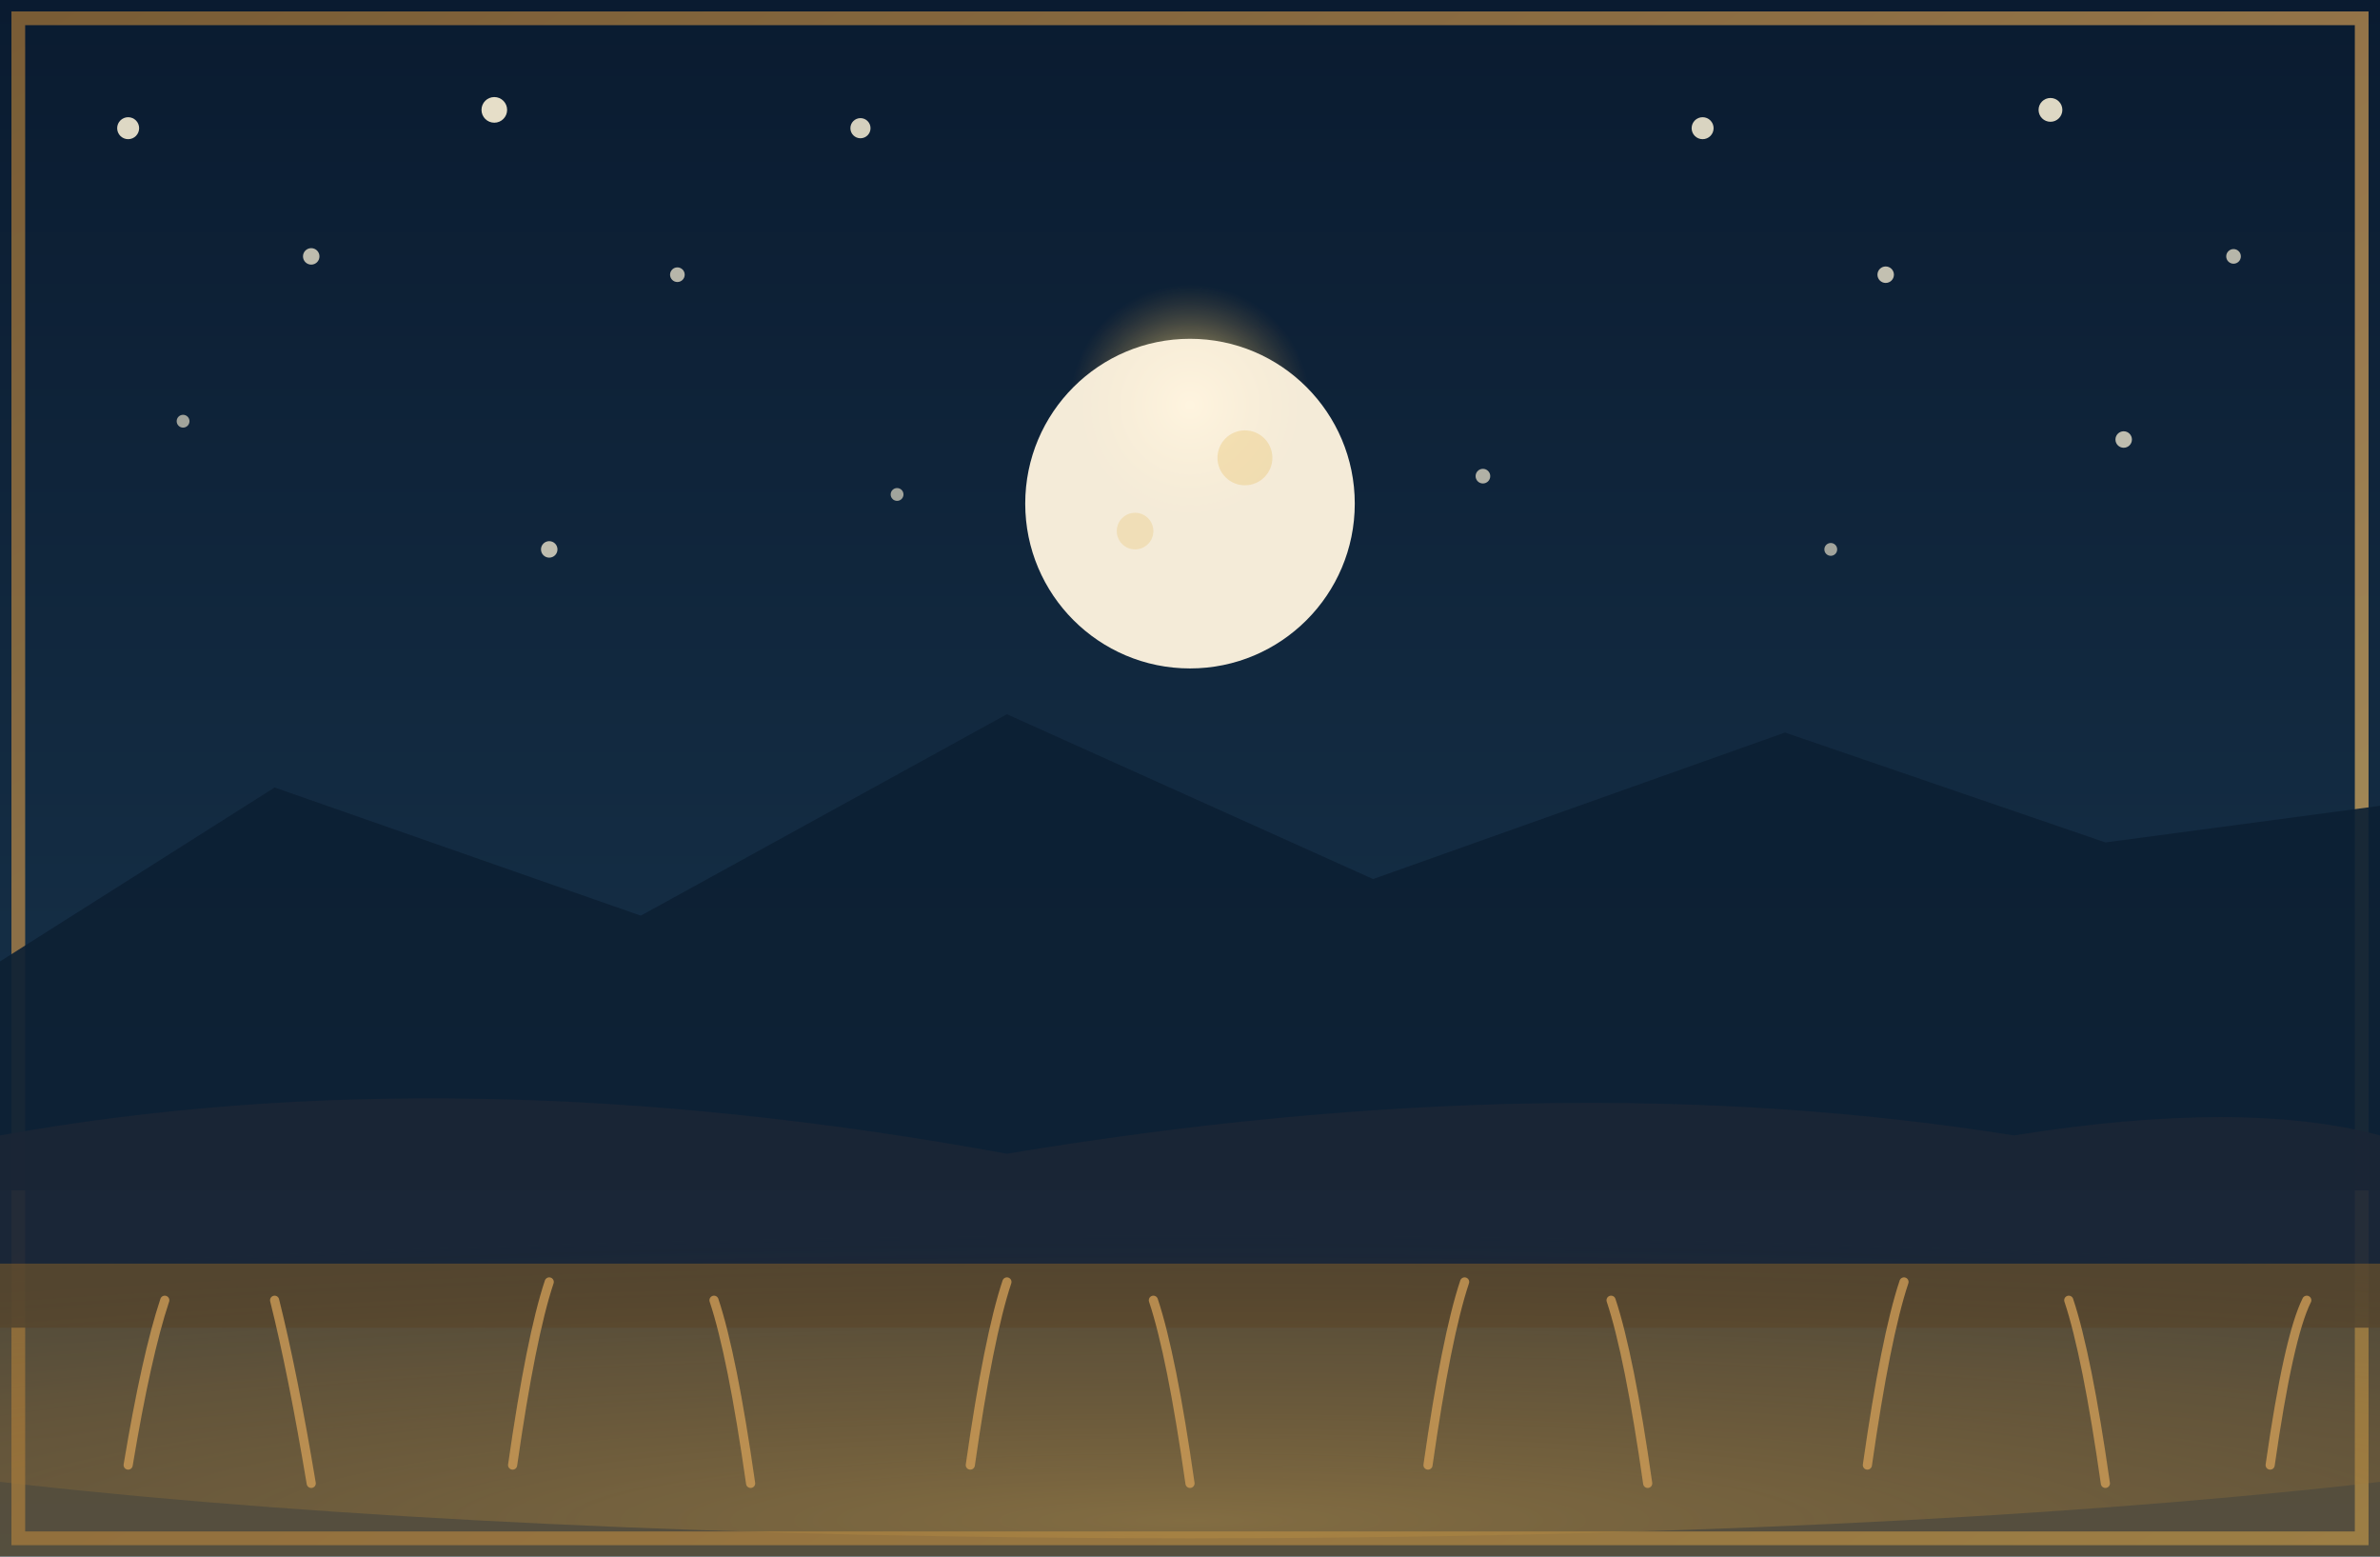
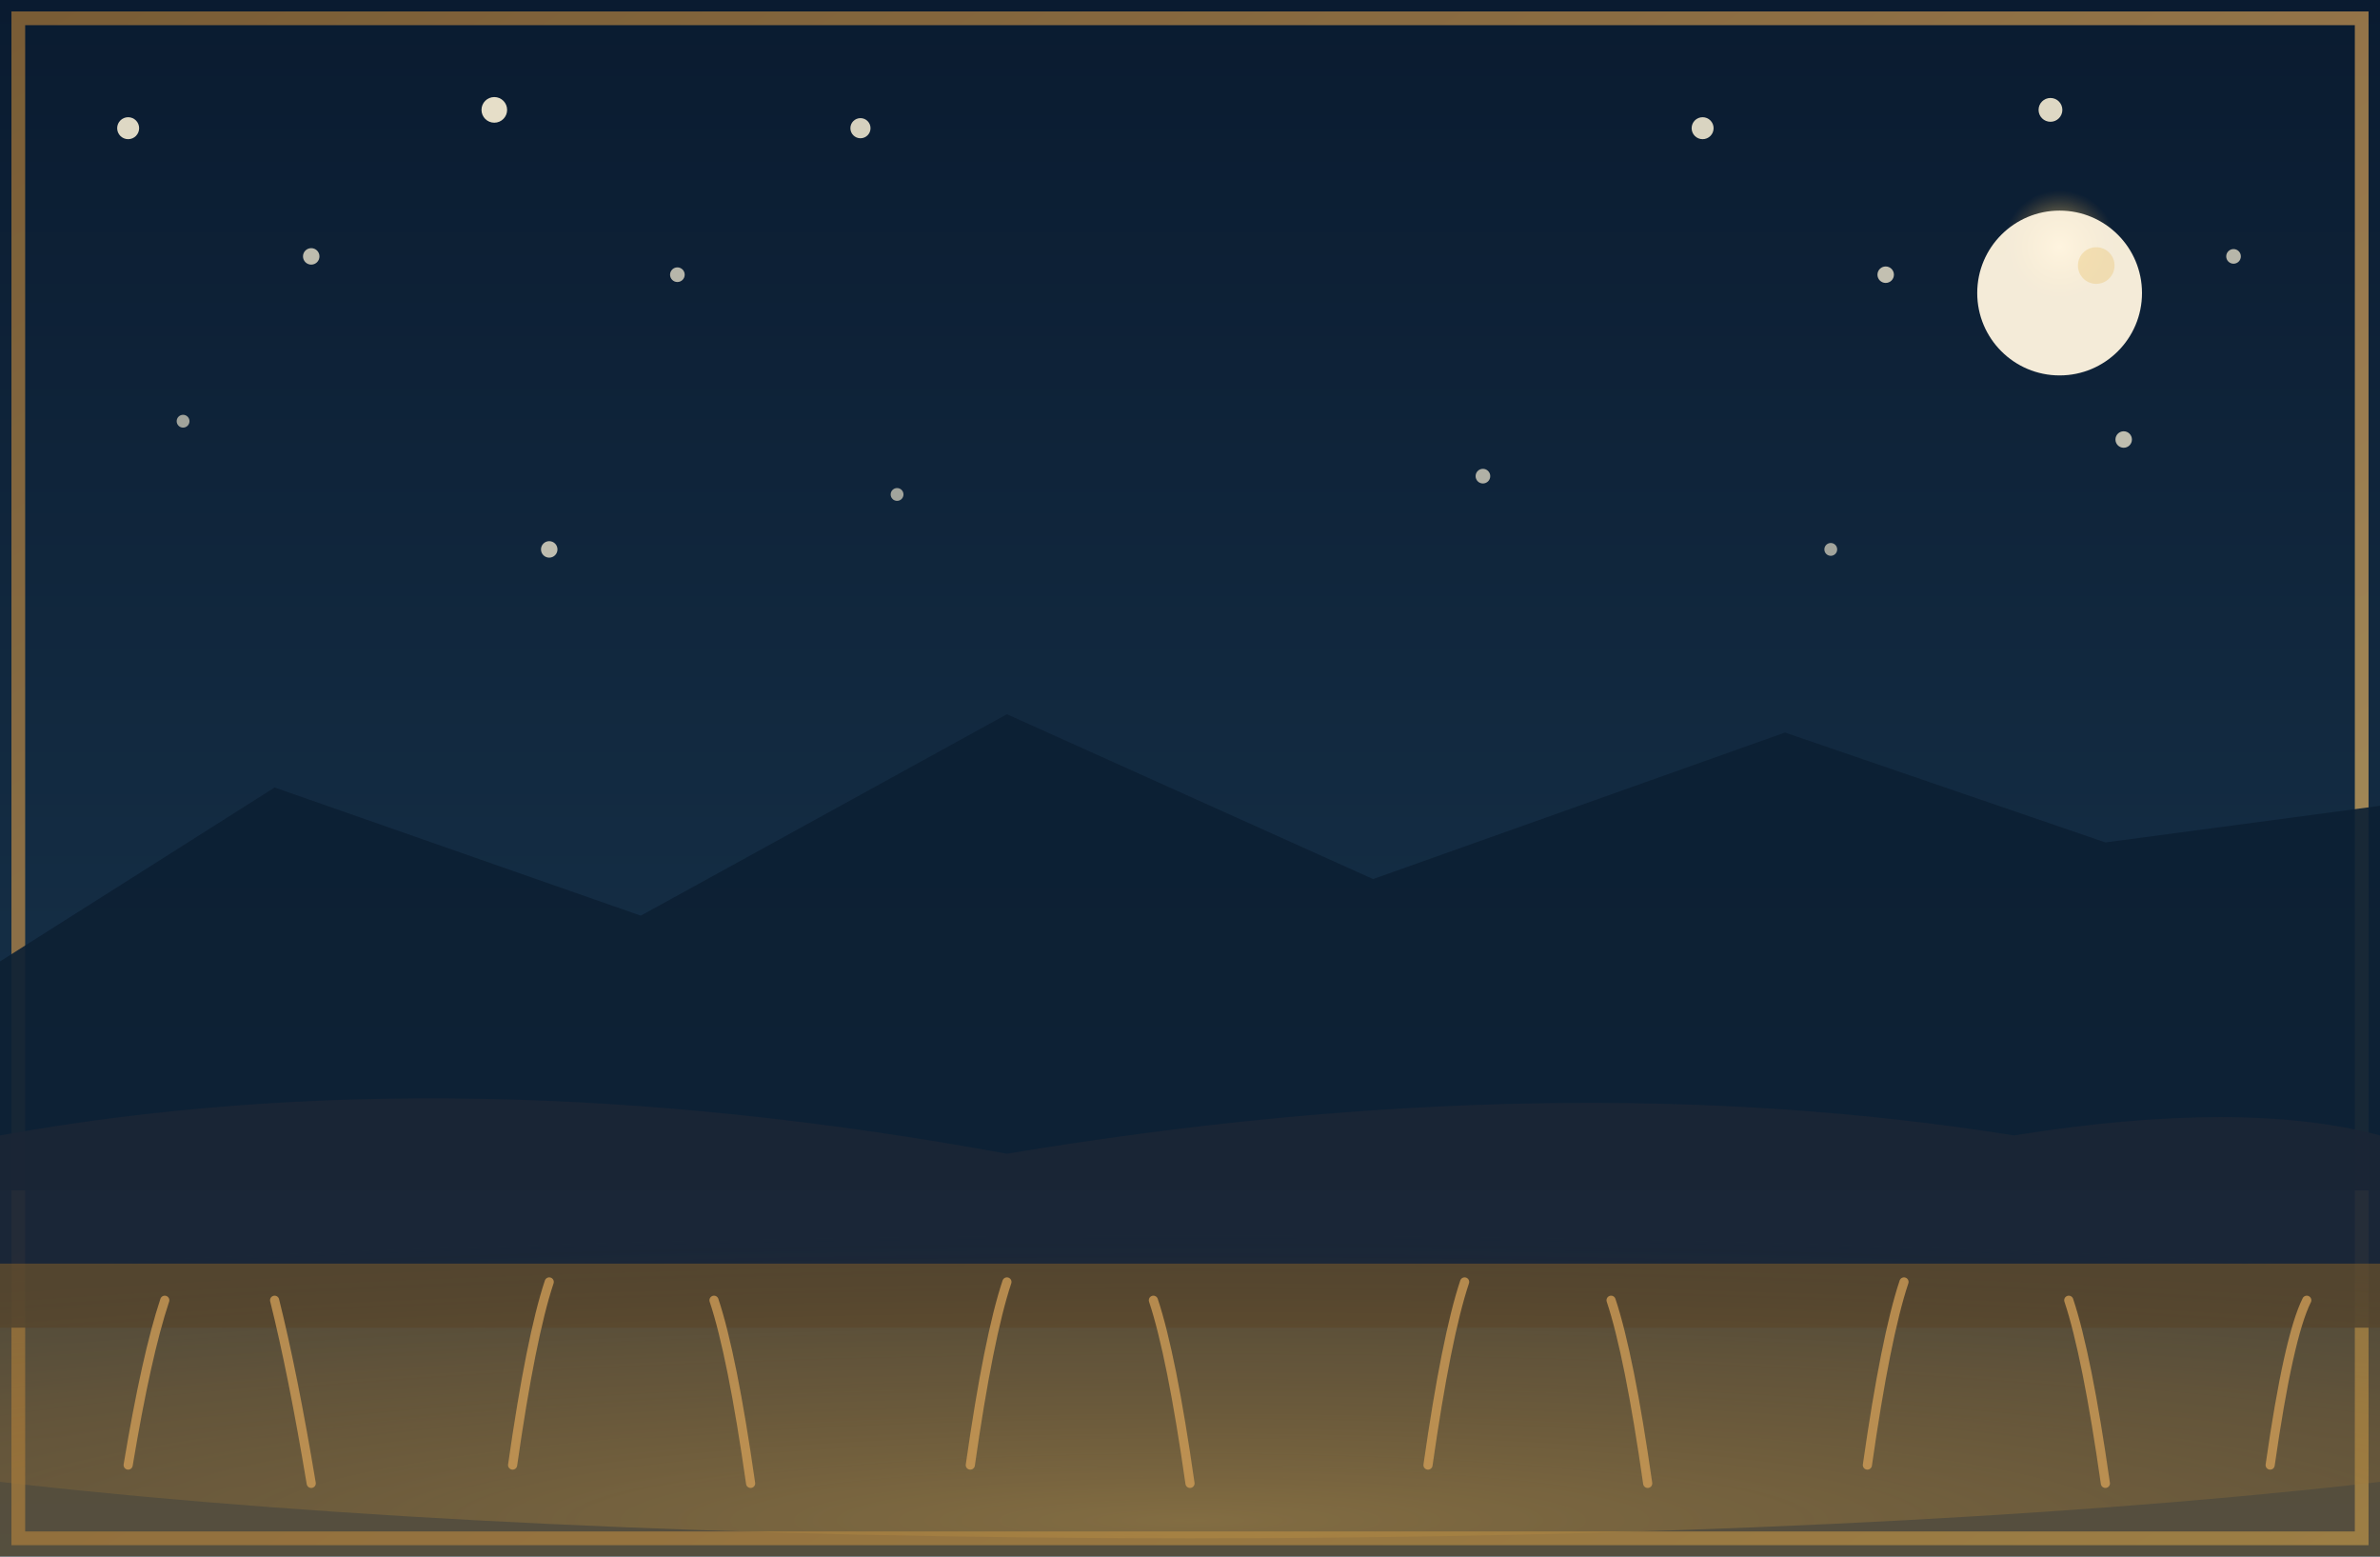
<svg xmlns="http://www.w3.org/2000/svg" width="260" height="170" viewBox="0 0 260 170" preserveAspectRatio="xMidYMid slice">
  <defs>
    <linearGradient id="prSky" x1="0" y1="0" x2="0" y2="1">
      <stop offset="0%" stop-color="#0a1b30" />
      <stop offset="60%" stop-color="#142d44" />
      <stop offset="100%" stop-color="#1f3a55" />
    </linearGradient>
    <linearGradient id="prFrame" x1="0" y1="0" x2="1" y2="1">
      <stop offset="0%" stop-color="#a87838" />
      <stop offset="60%" stop-color="#d4a058" />
      <stop offset="100%" stop-color="#e8c068" />
    </linearGradient>
    <radialGradient id="prMoon" cx="50%" cy="32%" r="22%">
      <stop offset="0%" stop-color="#fff5e0" stop-opacity="0.95" />
      <stop offset="60%" stop-color="#e8c068" stop-opacity="0.35" />
      <stop offset="100%" stop-color="#a87838" stop-opacity="0" />
    </radialGradient>
    <radialGradient id="prHorizonGlow" cx="50%" cy="95%" r="80%">
      <stop offset="0%" stop-color="#e8c068" stop-opacity="0.45" />
      <stop offset="60%" stop-color="#a87838" stop-opacity="0.18" />
      <stop offset="100%" stop-color="#0c1f33" stop-opacity="0" />
    </radialGradient>
  </defs>
  <rect width="260" height="170" fill="url(#prSky)" />
  <rect x="2" y="2" width="256" height="166" fill="none" stroke="url(#prFrame)" stroke-width="1.5" opacity="0.70" />
-   <circle cx="130" cy="55" r="30" fill="url(#prMoon)" />
-   <circle cx="130" cy="55" r="18" fill="#fff5e0" opacity="0.95" />
-   <circle cx="136" cy="50" r="3" fill="#e8c068" opacity="0.35" />
-   <circle cx="124" cy="58" r="2" fill="#e8c068" opacity="0.30" />
+   <circle cx="225" cy="32" r="14" fill="url(#prMoon)" />
+   <circle cx="225" cy="32" r="9" fill="#fff5e0" opacity="0.95" />
+   <circle cx="229" cy="29" r="2" fill="#e8c068" opacity="0.35" />
  <g fill="#f0e8d0">
    <circle cx="14" cy="14" r="1.2" opacity="0.92" />
    <circle cx="34" cy="28" r="0.9" opacity="0.78" />
    <circle cx="54" cy="12" r="1.4" opacity="0.95" />
    <circle cx="74" cy="30" r="0.8" opacity="0.75" />
    <circle cx="94" cy="14" r="1.1" opacity="0.88" />
    <circle cx="186" cy="14" r="1.2" opacity="0.90" />
    <circle cx="206" cy="30" r="0.9" opacity="0.80" />
    <circle cx="224" cy="12" r="1.3" opacity="0.92" />
    <circle cx="244" cy="28" r="0.8" opacity="0.75" />
    <circle cx="20" cy="46" r="0.7" opacity="0.65" />
    <circle cx="60" cy="60" r="0.9" opacity="0.78" />
    <circle cx="98" cy="54" r="0.7" opacity="0.65" />
    <circle cx="162" cy="52" r="0.8" opacity="0.72" />
    <circle cx="200" cy="60" r="0.7" opacity="0.65" />
    <circle cx="232" cy="48" r="0.9" opacity="0.78" />
  </g>
  <path d="M 0 105 L 30 86 L 70 100 L 110 78 L 150 96 L 195 80 L 230 92 L 260 88 L 260 130 L 0 130 Z" fill="#0c1f33" opacity="0.92" />
  <path d="M 0 124 Q 50 115, 110 126 Q 170 116, 220 124 Q 245 120, 260 124 L 260 145 L 0 145 Z" fill="#1a2535" opacity="0.92" />
  <ellipse cx="130" cy="148" rx="180" ry="20" fill="url(#prHorizonGlow)" />
  <rect x="0" y="138" width="260" height="32" fill="#8c6428" opacity="0.50" />
  <g stroke="#d4a058" stroke-width="1" fill="none" opacity="0.75" stroke-linecap="round">
    <path d="M 14 160 Q 16 148, 18 142" />
    <path d="M 34 162 Q 32 150, 30 142" />
    <path d="M 56 160 Q 58 146, 60 140" />
    <path d="M 82 162 Q 80 148, 78 142" />
    <path d="M 106 160 Q 108 146, 110 140" />
    <path d="M 130 162 Q 128 148, 126 142" />
    <path d="M 156 160 Q 158 146, 160 140" />
    <path d="M 180 162 Q 178 148, 176 142" />
    <path d="M 204 160 Q 206 146, 208 140" />
    <path d="M 230 162 Q 228 148, 226 142" />
    <path d="M 248 160 Q 250 146, 252 142" />
  </g>
</svg>
